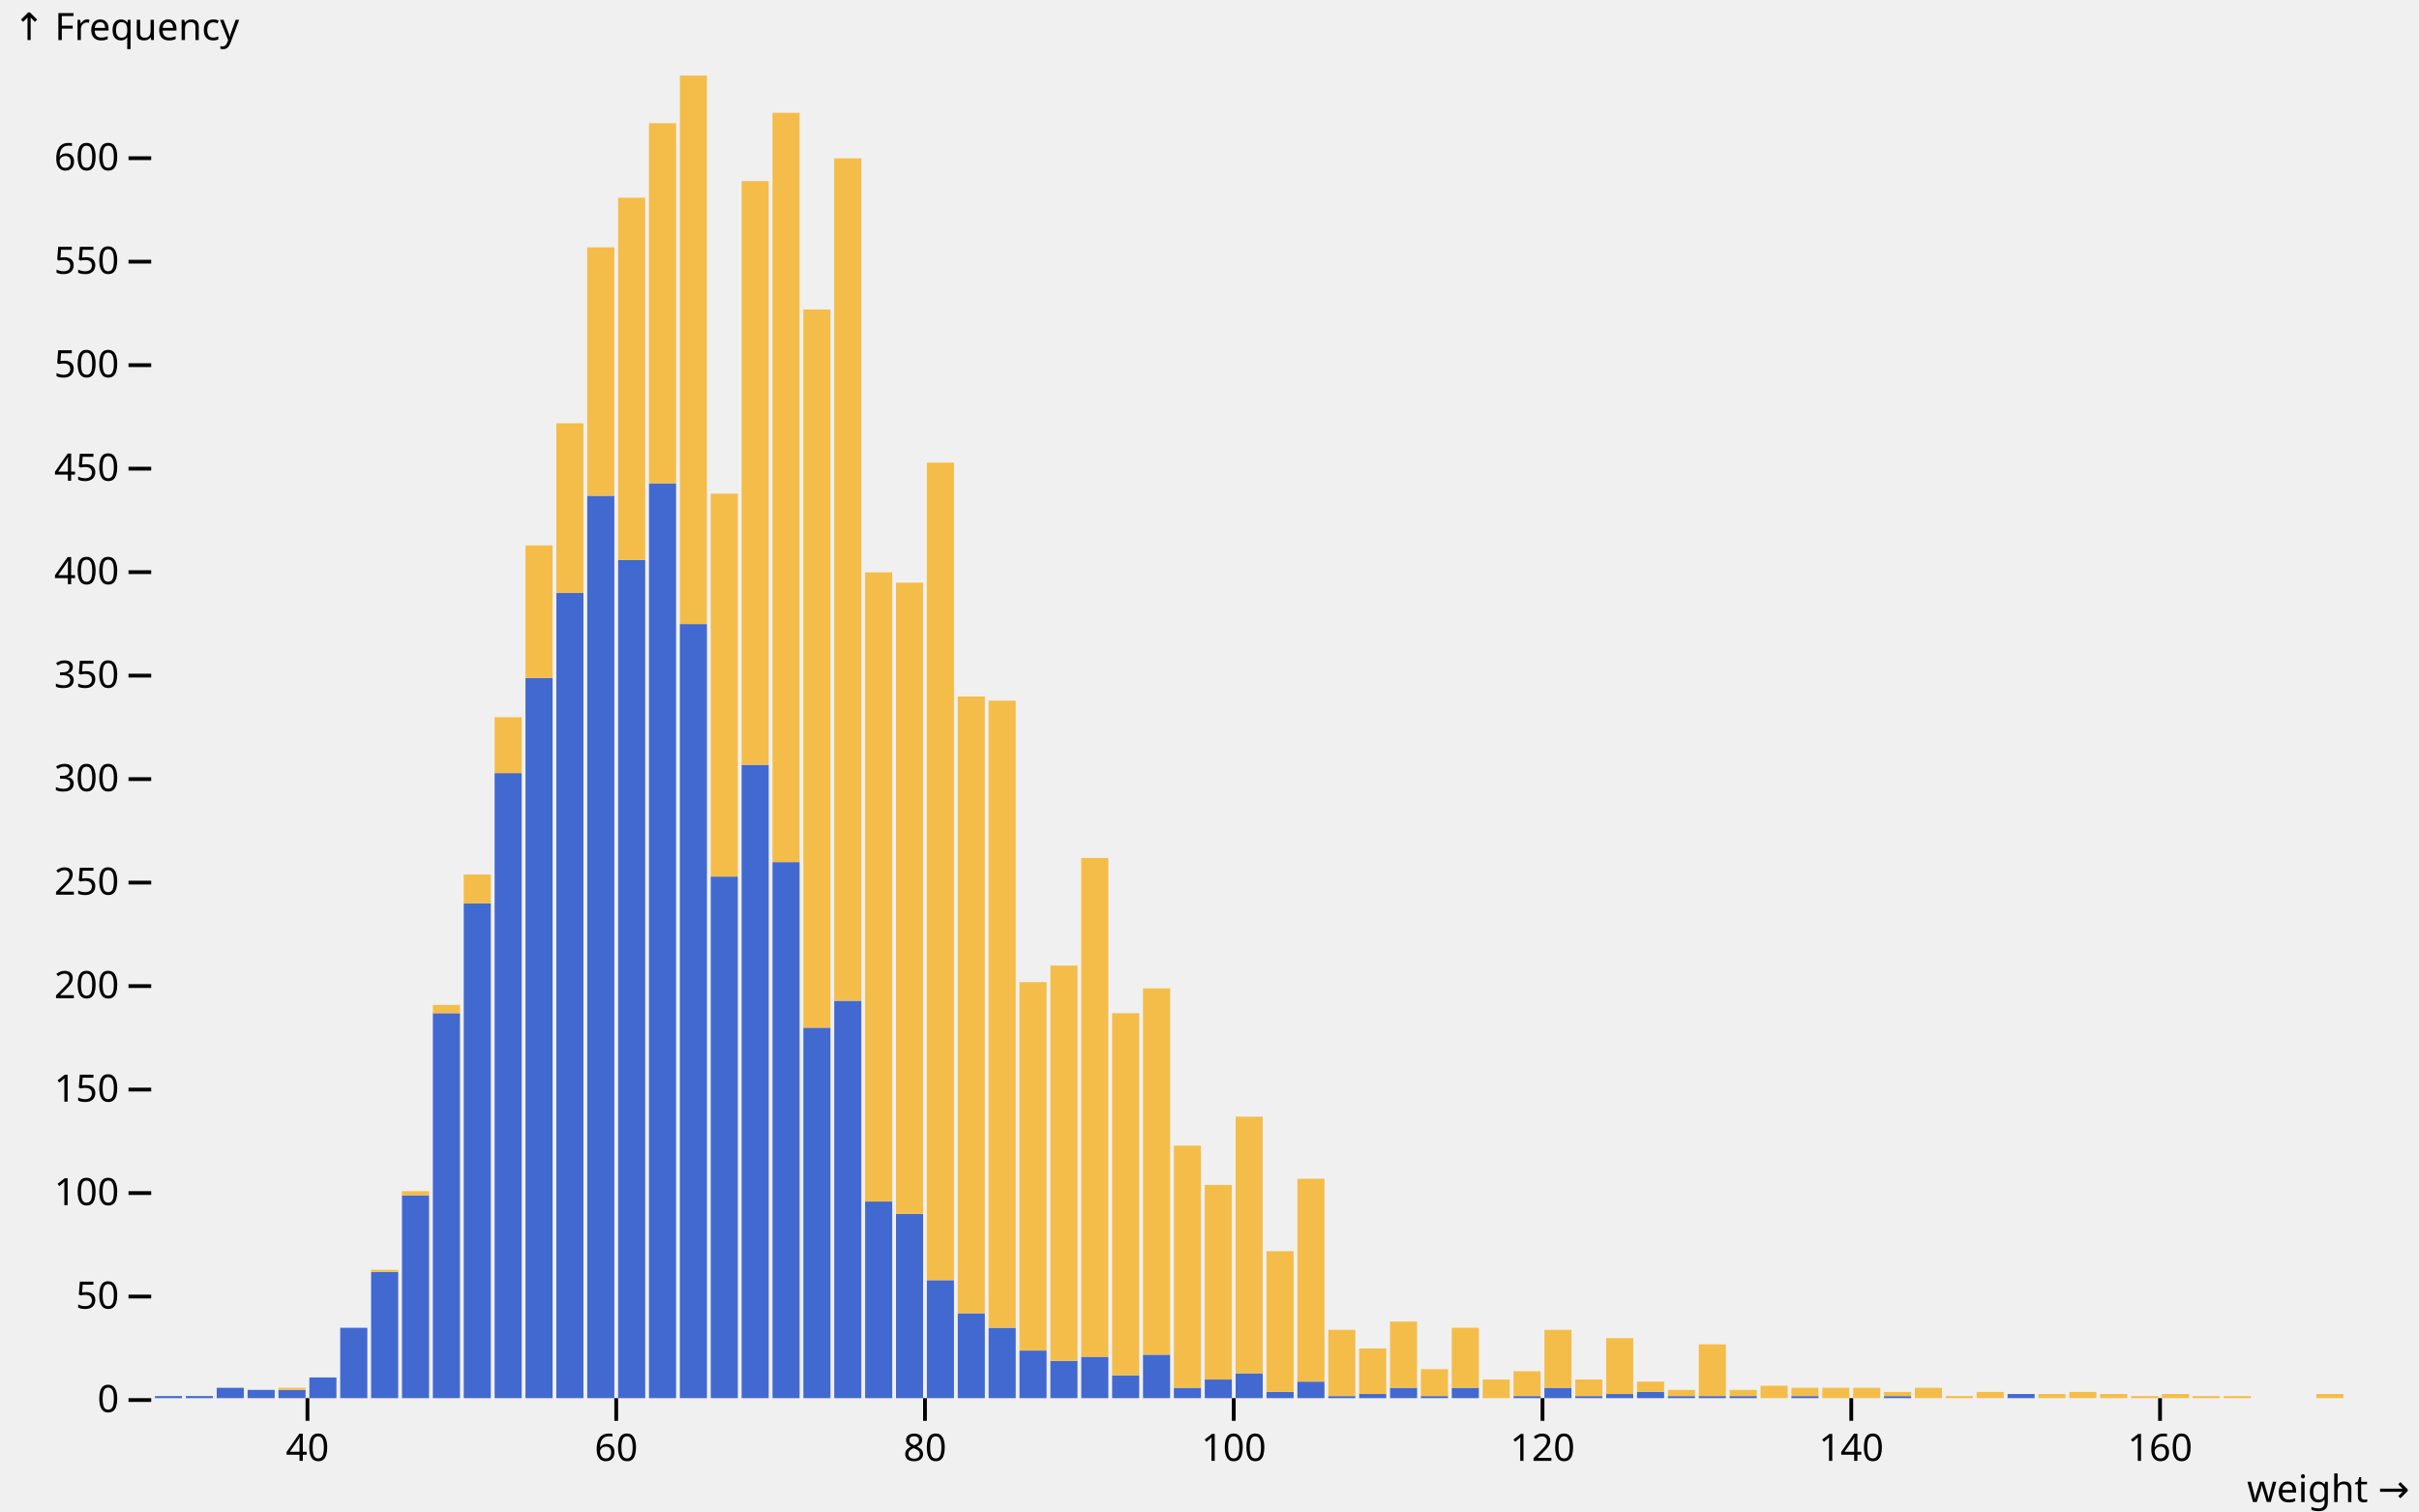
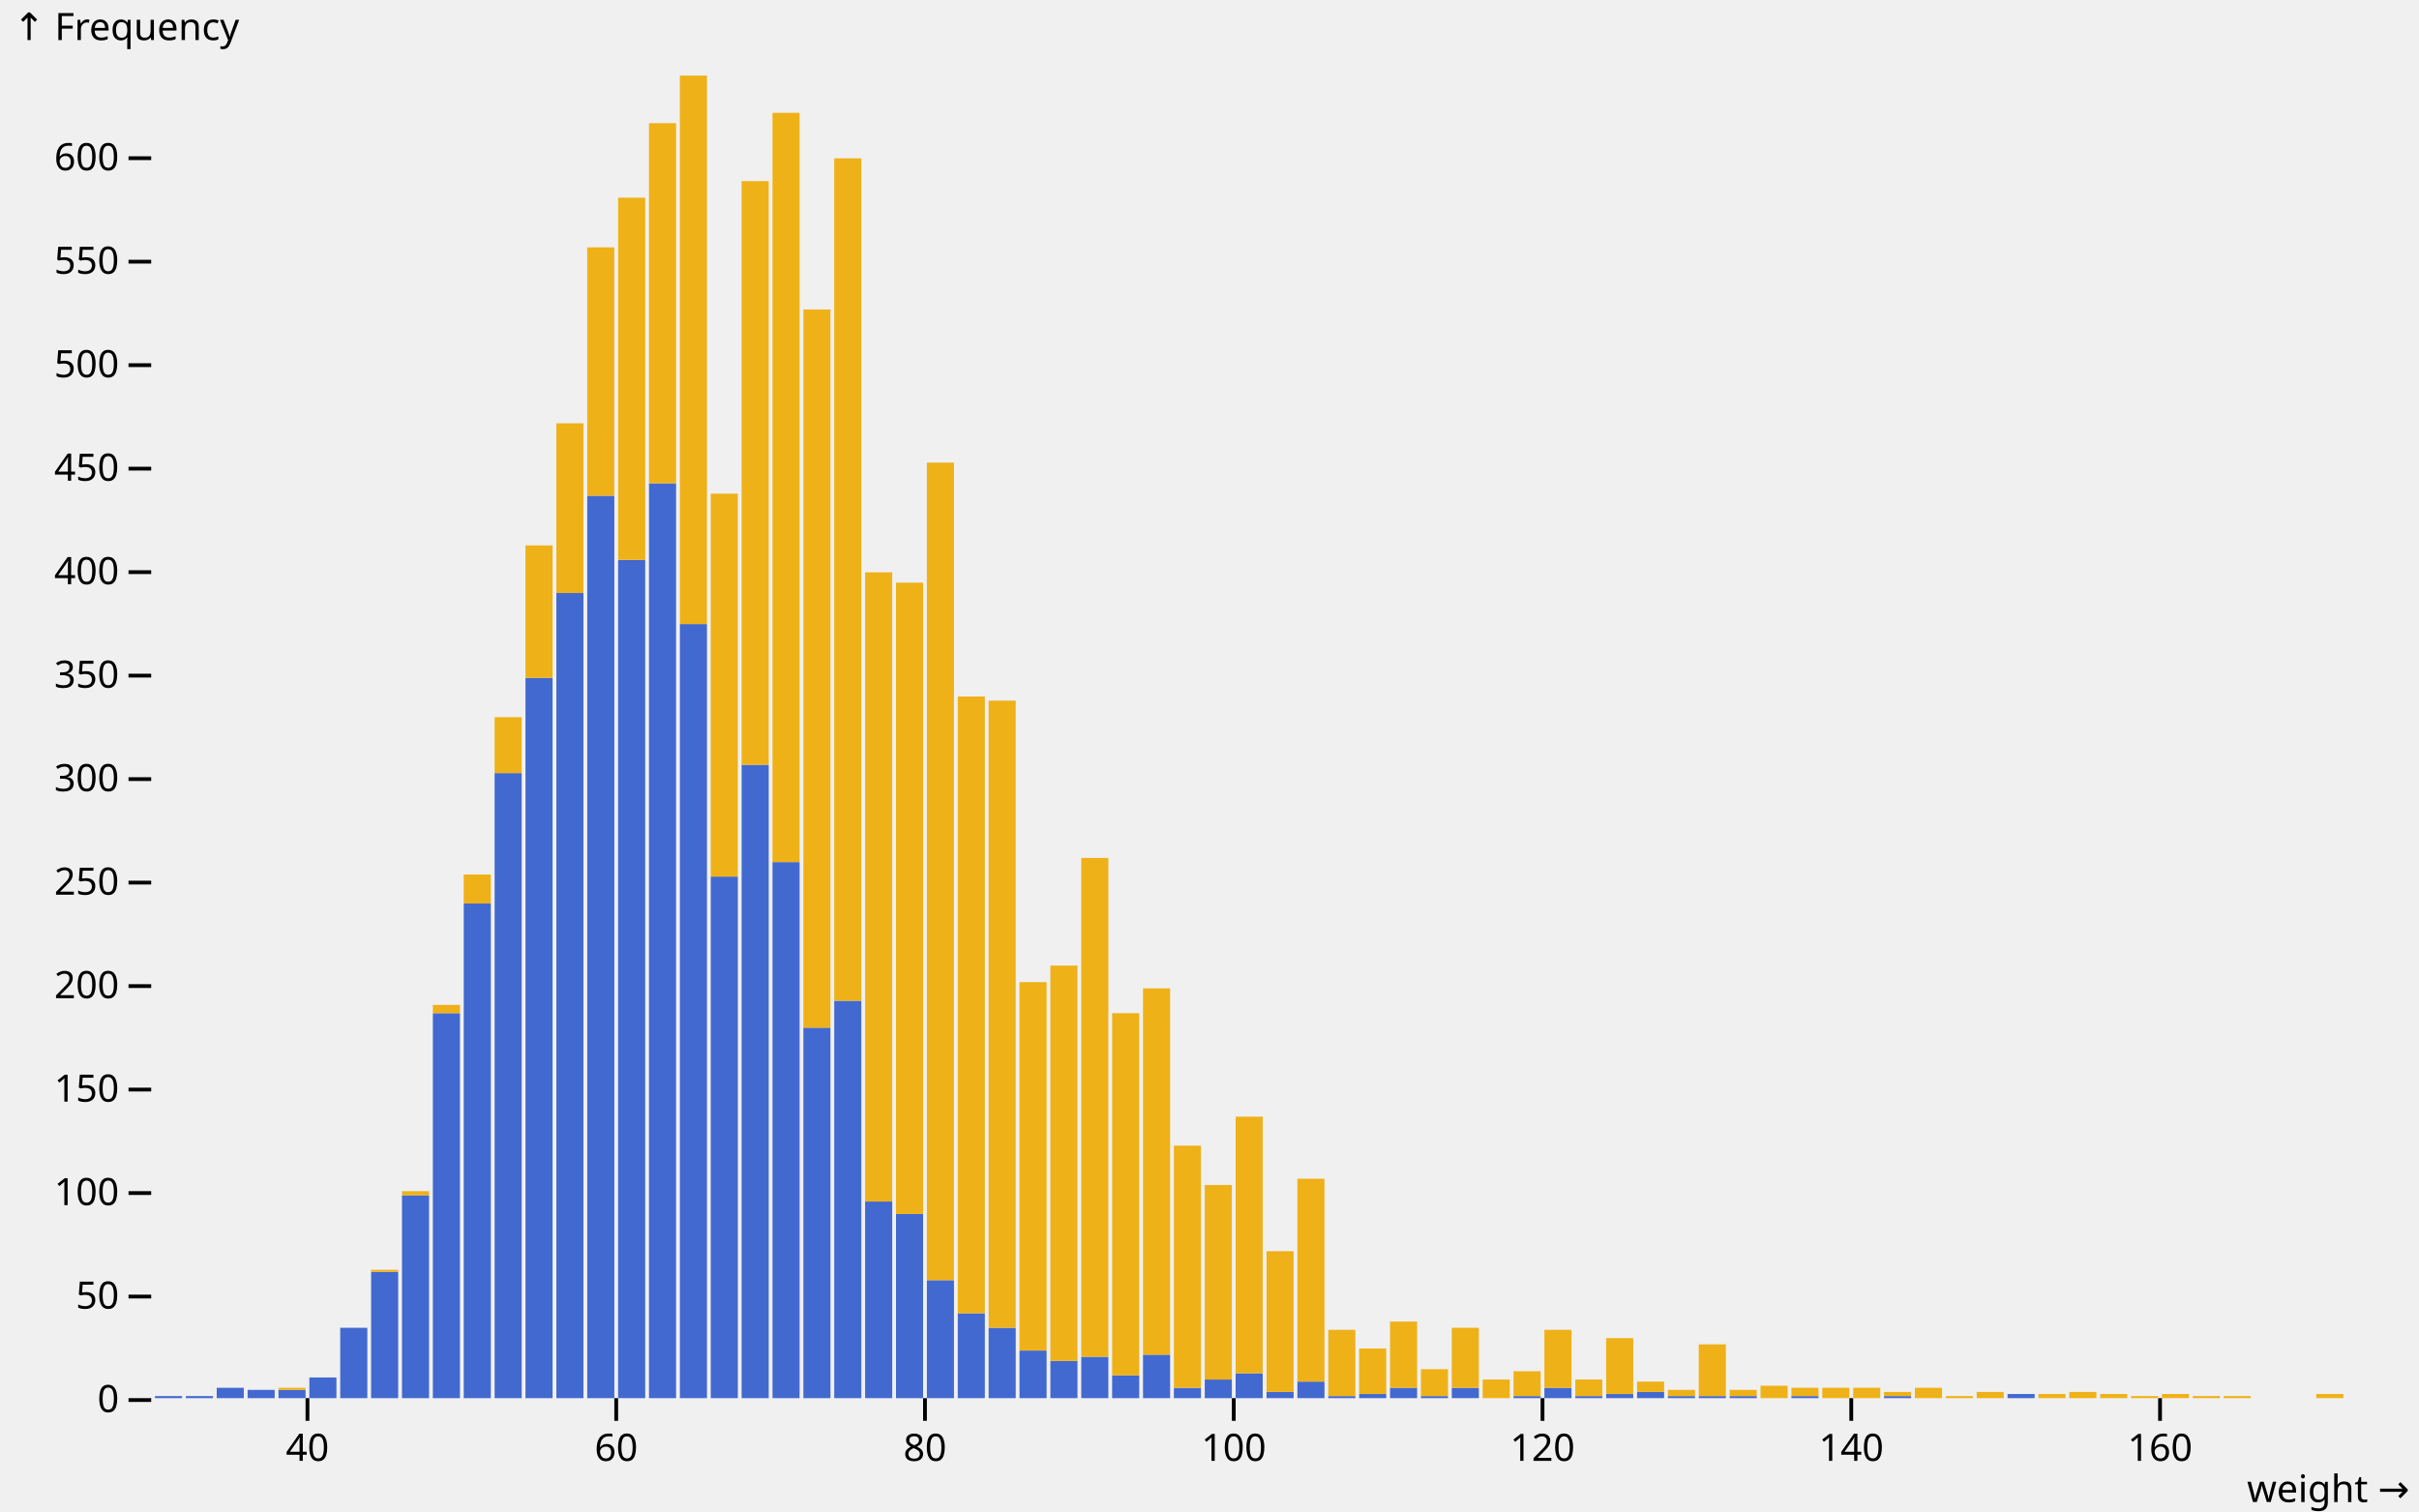
<svg xmlns="http://www.w3.org/2000/svg" class="plot" fill="currentColor" font-family="system-ui, sans-serif" font-size="10" text-anchor="middle" width="640" height="400" viewBox="0 0 640 400">
  <style>
    .plot {
      display: block;
      background: white;
      height: auto;
      height: intrinsic;
      max-width: 100%;
    }

    .plot text,
    .plot tspan {
      white-space: pre;
    }
  </style>
  <g aria-label="y-axis tick" fill="none" stroke="currentColor" transform="translate(0,0.5)">
    <path transform="translate(40,370)" d="M0,0L-6,0" />
    <path transform="translate(40,342.6135)" d="M0,0L-6,0" />
    <path transform="translate(40,315.2269)" d="M0,0L-6,0" />
    <path transform="translate(40,287.8404)" d="M0,0L-6,0" />
    <path transform="translate(40,260.4538)" d="M0,0L-6,0" />
    <path transform="translate(40,233.0673)" d="M0,0L-6,0" />
    <path transform="translate(40,205.6808)" d="M0,0L-6,0" />
    <path transform="translate(40,178.2942)" d="M0,0L-6,0" />
    <path transform="translate(40,150.9077)" d="M0,0L-6,0" />
    <path transform="translate(40,123.5211)" d="M0,0L-6,0" />
    <path transform="translate(40,96.13459)" d="M0,0L-6,0" />
    <path transform="translate(40,68.74804)" d="M0,0L-6,0" />
    <path transform="translate(40,41.3615)" d="M0,0L-6,0" />
  </g>
  <g aria-label="y-axis tick label" text-anchor="end" font-variant="tabular-nums" transform="translate(-8.5,0.5)">
    <text y="0.32em" transform="translate(40,370)">0</text>
    <text y="0.32em" transform="translate(40,342.6135)">50</text>
    <text y="0.32em" transform="translate(40,315.2269)">100</text>
    <text y="0.32em" transform="translate(40,287.8404)">150</text>
    <text y="0.32em" transform="translate(40,260.4538)">200</text>
    <text y="0.32em" transform="translate(40,233.0673)">250</text>
    <text y="0.32em" transform="translate(40,205.6808)">300</text>
    <text y="0.32em" transform="translate(40,178.2942)">350</text>
    <text y="0.32em" transform="translate(40,150.9077)">400</text>
    <text y="0.32em" transform="translate(40,123.5211)">450</text>
    <text y="0.32em" transform="translate(40,96.13459)">500</text>
    <text y="0.32em" transform="translate(40,68.74804)">550</text>
    <text y="0.32em" transform="translate(40,41.3615)">600</text>
  </g>
  <g aria-label="y-axis label" text-anchor="start" transform="translate(-36.5,-16.5)">
    <text y="0.71em" transform="translate(40,20)">↑ Frequency</text>
  </g>
  <g aria-label="x-axis tick" fill="none" stroke="currentColor" transform="translate(0.5,0)">
    <path transform="translate(80.84507,370)" d="M0,0L0,6" />
    <path transform="translate(162.5352,370)" d="M0,0L0,6" />
    <path transform="translate(244.2254,370)" d="M0,0L0,6" />
    <path transform="translate(325.9155,370)" d="M0,0L0,6" />
    <path transform="translate(407.6056,370)" d="M0,0L0,6" />
    <path transform="translate(489.2958,370)" d="M0,0L0,6" />
    <path transform="translate(570.9859,370)" d="M0,0L0,6" />
  </g>
  <g aria-label="x-axis tick label" font-variant="tabular-nums" transform="translate(0.5,9.5)">
    <text y="0.71em" transform="translate(80.84507,370)">40</text>
    <text y="0.71em" transform="translate(162.5352,370)">60</text>
    <text y="0.71em" transform="translate(244.2254,370)">80</text>
    <text y="0.71em" transform="translate(325.9155,370)">100</text>
    <text y="0.71em" transform="translate(407.6056,370)">120</text>
    <text y="0.71em" transform="translate(489.2958,370)">140</text>
    <text y="0.71em" transform="translate(570.9859,370)">160</text>
  </g>
  <g aria-label="x-axis label" text-anchor="end" transform="translate(17.5,27.5)">
    <text transform="translate(620,370)">weight →</text>
  </g>
  <g aria-label="rect">
    <rect x="41" y="369.452" width="7.169" height="0.548" fill="#4269d0" />
    <rect x="49.169" y="369.452" width="7.169" height="0.548" fill="#4269d0" />
    <rect x="57.338" y="367.261" width="7.169" height="2.739" fill="#4269d0" />
    <rect x="65.507" y="367.809" width="7.169" height="2.191" fill="#4269d0" />
    <rect x="73.676" y="367.809" width="7.169" height="2.191" fill="#4269d0" />
    <rect x="81.845" y="364.523" width="7.169" height="5.477" fill="#4269d0" />
    <rect x="90.014" y="351.377" width="7.169" height="18.623" fill="#4269d0" />
    <rect x="98.183" y="336.588" width="7.169" height="33.412" fill="#4269d0" />
    <rect x="106.352" y="316.322" width="7.169" height="53.678" fill="#4269d0" />
    <rect x="114.521" y="268.122" width="7.169" height="101.878" fill="#4269d0" />
    <rect x="122.69" y="239.092" width="7.169" height="130.908" fill="#4269d0" />
    <rect x="130.859" y="204.585" width="7.169" height="165.415" fill="#4269d0" />
    <rect x="139.028" y="179.39" width="7.169" height="190.61" fill="#4269d0" />
    <rect x="147.197" y="156.933" width="7.169" height="213.067" fill="#4269d0" />
    <rect x="155.366" y="131.189" width="7.169" height="238.811" fill="#4269d0" />
    <rect x="163.535" y="148.169" width="7.169" height="221.831" fill="#4269d0" />
    <rect x="171.704" y="127.903" width="7.169" height="242.097" fill="#4269d0" />
    <rect x="179.873" y="165.149" width="7.169" height="204.851" fill="#4269d0" />
    <rect x="188.042" y="231.972" width="7.169" height="138.028" fill="#4269d0" />
    <rect x="196.211" y="202.394" width="7.169" height="167.606" fill="#4269d0" />
    <rect x="204.38" y="228.138" width="7.169" height="141.862" fill="#4269d0" />
    <rect x="212.549" y="271.956" width="7.169" height="98.044" fill="#4269d0" />
    <rect x="220.718" y="264.836" width="7.169" height="105.164" fill="#4269d0" />
    <rect x="228.887" y="317.966" width="7.169" height="52.034" fill="#4269d0" />
    <rect x="237.056" y="321.252" width="7.169" height="48.748" fill="#4269d0" />
    <rect x="245.225" y="338.779" width="7.169" height="31.221" fill="#4269d0" />
    <rect x="253.394" y="347.543" width="7.169" height="22.457" fill="#4269d0" />
    <rect x="261.563" y="351.377" width="7.169" height="18.623" fill="#4269d0" />
    <rect x="269.732" y="357.402" width="7.169" height="12.598" fill="#4269d0" />
    <rect x="277.901" y="360.141" width="7.169" height="9.859" fill="#4269d0" />
    <rect x="286.07" y="359.045" width="7.169" height="10.955" fill="#4269d0" />
    <rect x="294.239" y="363.975" width="7.169" height="6.025" fill="#4269d0" />
    <rect x="302.408" y="358.498" width="7.169" height="11.502" fill="#4269d0" />
    <rect x="310.577" y="367.261" width="7.169" height="2.739" fill="#4269d0" />
    <rect x="318.746" y="365.07" width="7.169" height="4.93" fill="#4269d0" />
    <rect x="326.915" y="363.427" width="7.169" height="6.573" fill="#4269d0" />
    <rect x="335.085" y="368.357" width="7.169" height="1.643" fill="#4269d0" />
    <rect x="343.254" y="365.618" width="7.169" height="4.382" fill="#4269d0" />
    <rect x="351.423" y="369.452" width="7.169" height="0.548" fill="#4269d0" />
    <rect x="359.592" y="368.905" width="7.169" height="1.095" fill="#4269d0" />
    <rect x="367.761" y="367.261" width="7.169" height="2.739" fill="#4269d0" />
    <rect x="375.93" y="369.452" width="7.169" height="0.548" fill="#4269d0" />
    <rect x="384.099" y="367.261" width="7.169" height="2.739" fill="#4269d0" />
    <rect x="400.437" y="369.452" width="7.169" height="0.548" fill="#4269d0" />
    <rect x="408.606" y="367.261" width="7.169" height="2.739" fill="#4269d0" />
    <rect x="416.775" y="369.452" width="7.169" height="0.548" fill="#4269d0" />
    <rect x="424.944" y="368.905" width="7.169" height="1.095" fill="#4269d0" />
    <rect x="433.113" y="368.357" width="7.169" height="1.643" fill="#4269d0" />
    <rect x="441.282" y="369.452" width="7.169" height="0.548" fill="#4269d0" />
    <rect x="449.451" y="369.452" width="7.169" height="0.548" fill="#4269d0" />
    <rect x="457.62" y="369.452" width="7.169" height="0.548" fill="#4269d0" />
    <rect x="473.958" y="369.452" width="7.169" height="0.548" fill="#4269d0" />
    <rect x="498.465" y="369.452" width="7.169" height="0.548" fill="#4269d0" />
    <rect x="531.141" y="368.905" width="7.169" height="1.095" fill="#4269d0" />
-     <rect x="73.676" y="367.261" width="7.169" height="0.548" fill="#f4bd4a" />
-     <rect x="98.183" y="336.041" width="7.169" height="0.548" fill="#f4bd4a" />
-     <rect x="106.352" y="315.227" width="7.169" height="1.095" fill="#f4bd4a" />
-     <rect x="114.521" y="265.931" width="7.169" height="2.191" fill="#f4bd4a" />
-     <rect x="122.69" y="231.424" width="7.169" height="7.668" fill="#f4bd4a" />
-     <rect x="130.859" y="189.797" width="7.169" height="14.789" fill="#f4bd4a" />
-     <rect x="139.028" y="144.335" width="7.169" height="35.055" fill="#f4bd4a" />
-     <rect x="147.197" y="112.019" width="7.169" height="44.914" fill="#f4bd4a" />
-     <rect x="155.366" y="65.462" width="7.169" height="65.728" fill="#f4bd4a" />
-     <rect x="163.535" y="52.316" width="7.169" height="95.853" fill="#f4bd4a" />
-     <rect x="171.704" y="32.598" width="7.169" height="95.305" fill="#f4bd4a" />
-     <rect x="179.873" y="20" width="7.169" height="145.149" fill="#f4bd4a" />
-     <rect x="188.042" y="130.642" width="7.169" height="101.33" fill="#f4bd4a" />
-     <rect x="196.211" y="47.934" width="7.169" height="154.46" fill="#f4bd4a" />
-     <rect x="204.38" y="29.859" width="7.169" height="198.279" fill="#f4bd4a" />
-     <rect x="212.549" y="81.894" width="7.169" height="190.063" fill="#f4bd4a" />
-     <rect x="220.718" y="41.909" width="7.169" height="222.926" fill="#f4bd4a" />
-     <rect x="228.887" y="151.455" width="7.169" height="166.51" fill="#f4bd4a" />
-     <rect x="237.056" y="154.194" width="7.169" height="167.058" fill="#f4bd4a" />
-     <rect x="245.225" y="122.426" width="7.169" height="216.354" fill="#f4bd4a" />
-     <rect x="253.394" y="184.319" width="7.169" height="163.224" fill="#f4bd4a" />
-     <rect x="261.563" y="185.415" width="7.169" height="165.962" fill="#f4bd4a" />
-     <rect x="269.732" y="259.906" width="7.169" height="97.496" fill="#f4bd4a" />
-     <rect x="277.901" y="255.524" width="7.169" height="104.617" fill="#f4bd4a" />
-     <rect x="286.07" y="227.042" width="7.169" height="132.003" fill="#f4bd4a" />
-     <rect x="294.239" y="268.122" width="7.169" height="95.853" fill="#f4bd4a" />
-     <rect x="302.408" y="261.549" width="7.169" height="96.948" fill="#f4bd4a" />
-     <rect x="310.577" y="303.177" width="7.169" height="64.085" fill="#f4bd4a" />
-     <rect x="318.746" y="313.584" width="7.169" height="51.487" fill="#f4bd4a" />
-     <rect x="326.915" y="295.509" width="7.169" height="67.919" fill="#f4bd4a" />
-     <rect x="335.085" y="331.111" width="7.169" height="37.246" fill="#f4bd4a" />
-     <rect x="343.254" y="311.941" width="7.169" height="53.678" fill="#f4bd4a" />
-     <rect x="351.423" y="351.925" width="7.169" height="17.527" fill="#f4bd4a" />
-     <rect x="359.592" y="356.854" width="7.169" height="12.05" fill="#f4bd4a" />
-     <rect x="367.761" y="349.734" width="7.169" height="17.527" fill="#f4bd4a" />
-     <rect x="375.93" y="362.332" width="7.169" height="7.121" fill="#f4bd4a" />
-     <rect x="384.099" y="351.377" width="7.169" height="15.884" fill="#f4bd4a" />
-     <rect x="392.268" y="365.07" width="7.169" height="4.93" fill="#f4bd4a" />
-     <rect x="400.437" y="362.879" width="7.169" height="6.573" fill="#f4bd4a" />
-     <rect x="408.606" y="351.925" width="7.169" height="15.336" fill="#f4bd4a" />
-     <rect x="416.775" y="365.07" width="7.169" height="4.382" fill="#f4bd4a" />
-     <rect x="424.944" y="354.116" width="7.169" height="14.789" fill="#f4bd4a" />
-     <rect x="433.113" y="365.618" width="7.169" height="2.739" fill="#f4bd4a" />
-     <rect x="441.282" y="367.809" width="7.169" height="1.643" fill="#f4bd4a" />
-     <rect x="449.451" y="355.759" width="7.169" height="13.693" fill="#f4bd4a" />
-     <rect x="457.62" y="367.809" width="7.169" height="1.643" fill="#f4bd4a" />
-     <rect x="465.789" y="366.714" width="7.169" height="3.286" fill="#f4bd4a" />
-     <rect x="473.958" y="367.261" width="7.169" height="2.191" fill="#f4bd4a" />
-     <rect x="482.127" y="367.261" width="7.169" height="2.739" fill="#f4bd4a" />
-     <rect x="490.296" y="367.261" width="7.169" height="2.739" fill="#f4bd4a" />
-     <rect x="498.465" y="368.357" width="7.169" height="1.095" fill="#f4bd4a" />
-     <rect x="506.634" y="367.261" width="7.169" height="2.739" fill="#f4bd4a" />
-     <rect x="514.803" y="369.452" width="7.169" height="0.548" fill="#f4bd4a" />
-     <rect x="522.972" y="368.357" width="7.169" height="1.643" fill="#f4bd4a" />
-     <rect x="539.31" y="368.905" width="7.169" height="1.095" fill="#f4bd4a" />
-     <rect x="547.479" y="368.357" width="7.169" height="1.643" fill="#f4bd4a" />
-     <rect x="555.648" y="368.905" width="7.169" height="1.095" fill="#f4bd4a" />
-     <rect x="563.817" y="369.452" width="7.169" height="0.548" fill="#f4bd4a" />
-     <rect x="571.986" y="368.905" width="7.169" height="1.095" fill="#f4bd4a" />
-     <rect x="580.155" y="369.452" width="7.169" height="0.548" fill="#f4bd4a" />
-     <rect x="588.324" y="369.452" width="7.169" height="0.548" fill="#f4bd4a" />
-     <rect x="612.831" y="368.905" width="7.169" height="1.095" fill="#f4bd4a" />
+     <rect x="73.676" y="367.261" width="7.169" height="0.548" fill="#efb118" />
+     <rect x="98.183" y="336.041" width="7.169" height="0.548" fill="#efb118" />
+     <rect x="106.352" y="315.227" width="7.169" height="1.095" fill="#efb118" />
+     <rect x="114.521" y="265.931" width="7.169" height="2.191" fill="#efb118" />
+     <rect x="122.69" y="231.424" width="7.169" height="7.668" fill="#efb118" />
+     <rect x="130.859" y="189.797" width="7.169" height="14.789" fill="#efb118" />
+     <rect x="139.028" y="144.335" width="7.169" height="35.055" fill="#efb118" />
+     <rect x="147.197" y="112.019" width="7.169" height="44.914" fill="#efb118" />
+     <rect x="155.366" y="65.462" width="7.169" height="65.728" fill="#efb118" />
+     <rect x="163.535" y="52.316" width="7.169" height="95.853" fill="#efb118" />
+     <rect x="171.704" y="32.598" width="7.169" height="95.305" fill="#efb118" />
+     <rect x="179.873" y="20" width="7.169" height="145.149" fill="#efb118" />
+     <rect x="188.042" y="130.642" width="7.169" height="101.33" fill="#efb118" />
+     <rect x="196.211" y="47.934" width="7.169" height="154.46" fill="#efb118" />
+     <rect x="204.38" y="29.859" width="7.169" height="198.279" fill="#efb118" />
+     <rect x="212.549" y="81.894" width="7.169" height="190.063" fill="#efb118" />
+     <rect x="220.718" y="41.909" width="7.169" height="222.926" fill="#efb118" />
+     <rect x="228.887" y="151.455" width="7.169" height="166.51" fill="#efb118" />
+     <rect x="237.056" y="154.194" width="7.169" height="167.058" fill="#efb118" />
+     <rect x="245.225" y="122.426" width="7.169" height="216.354" fill="#efb118" />
+     <rect x="253.394" y="184.319" width="7.169" height="163.224" fill="#efb118" />
+     <rect x="261.563" y="185.415" width="7.169" height="165.962" fill="#efb118" />
+     <rect x="269.732" y="259.906" width="7.169" height="97.496" fill="#efb118" />
+     <rect x="277.901" y="255.524" width="7.169" height="104.617" fill="#efb118" />
+     <rect x="286.07" y="227.042" width="7.169" height="132.003" fill="#efb118" />
+     <rect x="294.239" y="268.122" width="7.169" height="95.853" fill="#efb118" />
+     <rect x="302.408" y="261.549" width="7.169" height="96.948" fill="#efb118" />
+     <rect x="310.577" y="303.177" width="7.169" height="64.085" fill="#efb118" />
+     <rect x="318.746" y="313.584" width="7.169" height="51.487" fill="#efb118" />
+     <rect x="326.915" y="295.509" width="7.169" height="67.919" fill="#efb118" />
+     <rect x="335.085" y="331.111" width="7.169" height="37.246" fill="#efb118" />
+     <rect x="343.254" y="311.941" width="7.169" height="53.678" fill="#efb118" />
+     <rect x="351.423" y="351.925" width="7.169" height="17.527" fill="#efb118" />
+     <rect x="359.592" y="356.854" width="7.169" height="12.05" fill="#efb118" />
+     <rect x="367.761" y="349.734" width="7.169" height="17.527" fill="#efb118" />
+     <rect x="375.93" y="362.332" width="7.169" height="7.121" fill="#efb118" />
+     <rect x="384.099" y="351.377" width="7.169" height="15.884" fill="#efb118" />
+     <rect x="392.268" y="365.07" width="7.169" height="4.93" fill="#efb118" />
+     <rect x="400.437" y="362.879" width="7.169" height="6.573" fill="#efb118" />
+     <rect x="408.606" y="351.925" width="7.169" height="15.336" fill="#efb118" />
+     <rect x="416.775" y="365.07" width="7.169" height="4.382" fill="#efb118" />
+     <rect x="424.944" y="354.116" width="7.169" height="14.789" fill="#efb118" />
+     <rect x="433.113" y="365.618" width="7.169" height="2.739" fill="#efb118" />
+     <rect x="441.282" y="367.809" width="7.169" height="1.643" fill="#efb118" />
+     <rect x="449.451" y="355.759" width="7.169" height="13.693" fill="#efb118" />
+     <rect x="457.62" y="367.809" width="7.169" height="1.643" fill="#efb118" />
+     <rect x="465.789" y="366.714" width="7.169" height="3.286" fill="#efb118" />
+     <rect x="473.958" y="367.261" width="7.169" height="2.191" fill="#efb118" />
+     <rect x="482.127" y="367.261" width="7.169" height="2.739" fill="#efb118" />
+     <rect x="490.296" y="367.261" width="7.169" height="2.739" fill="#efb118" />
+     <rect x="498.465" y="368.357" width="7.169" height="1.095" fill="#efb118" />
+     <rect x="506.634" y="367.261" width="7.169" height="2.739" fill="#efb118" />
+     <rect x="514.803" y="369.452" width="7.169" height="0.548" fill="#efb118" />
+     <rect x="522.972" y="368.357" width="7.169" height="1.643" fill="#efb118" />
+     <rect x="539.31" y="368.905" width="7.169" height="1.095" fill="#efb118" />
+     <rect x="547.479" y="368.357" width="7.169" height="1.643" fill="#efb118" />
+     <rect x="555.648" y="368.905" width="7.169" height="1.095" fill="#efb118" />
+     <rect x="563.817" y="369.452" width="7.169" height="0.548" fill="#efb118" />
+     <rect x="571.986" y="368.905" width="7.169" height="1.095" fill="#efb118" />
+     <rect x="580.155" y="369.452" width="7.169" height="0.548" fill="#efb118" />
+     <rect x="588.324" y="369.452" width="7.169" height="0.548" fill="#efb118" />
+     <rect x="612.831" y="368.905" width="7.169" height="1.095" fill="#efb118" />
  </g>
  <g aria-label="tip" fill="white" stroke="currentColor" pointer-events="none" text-anchor="start" transform="translate(0.5,0.5)" />
</svg>
